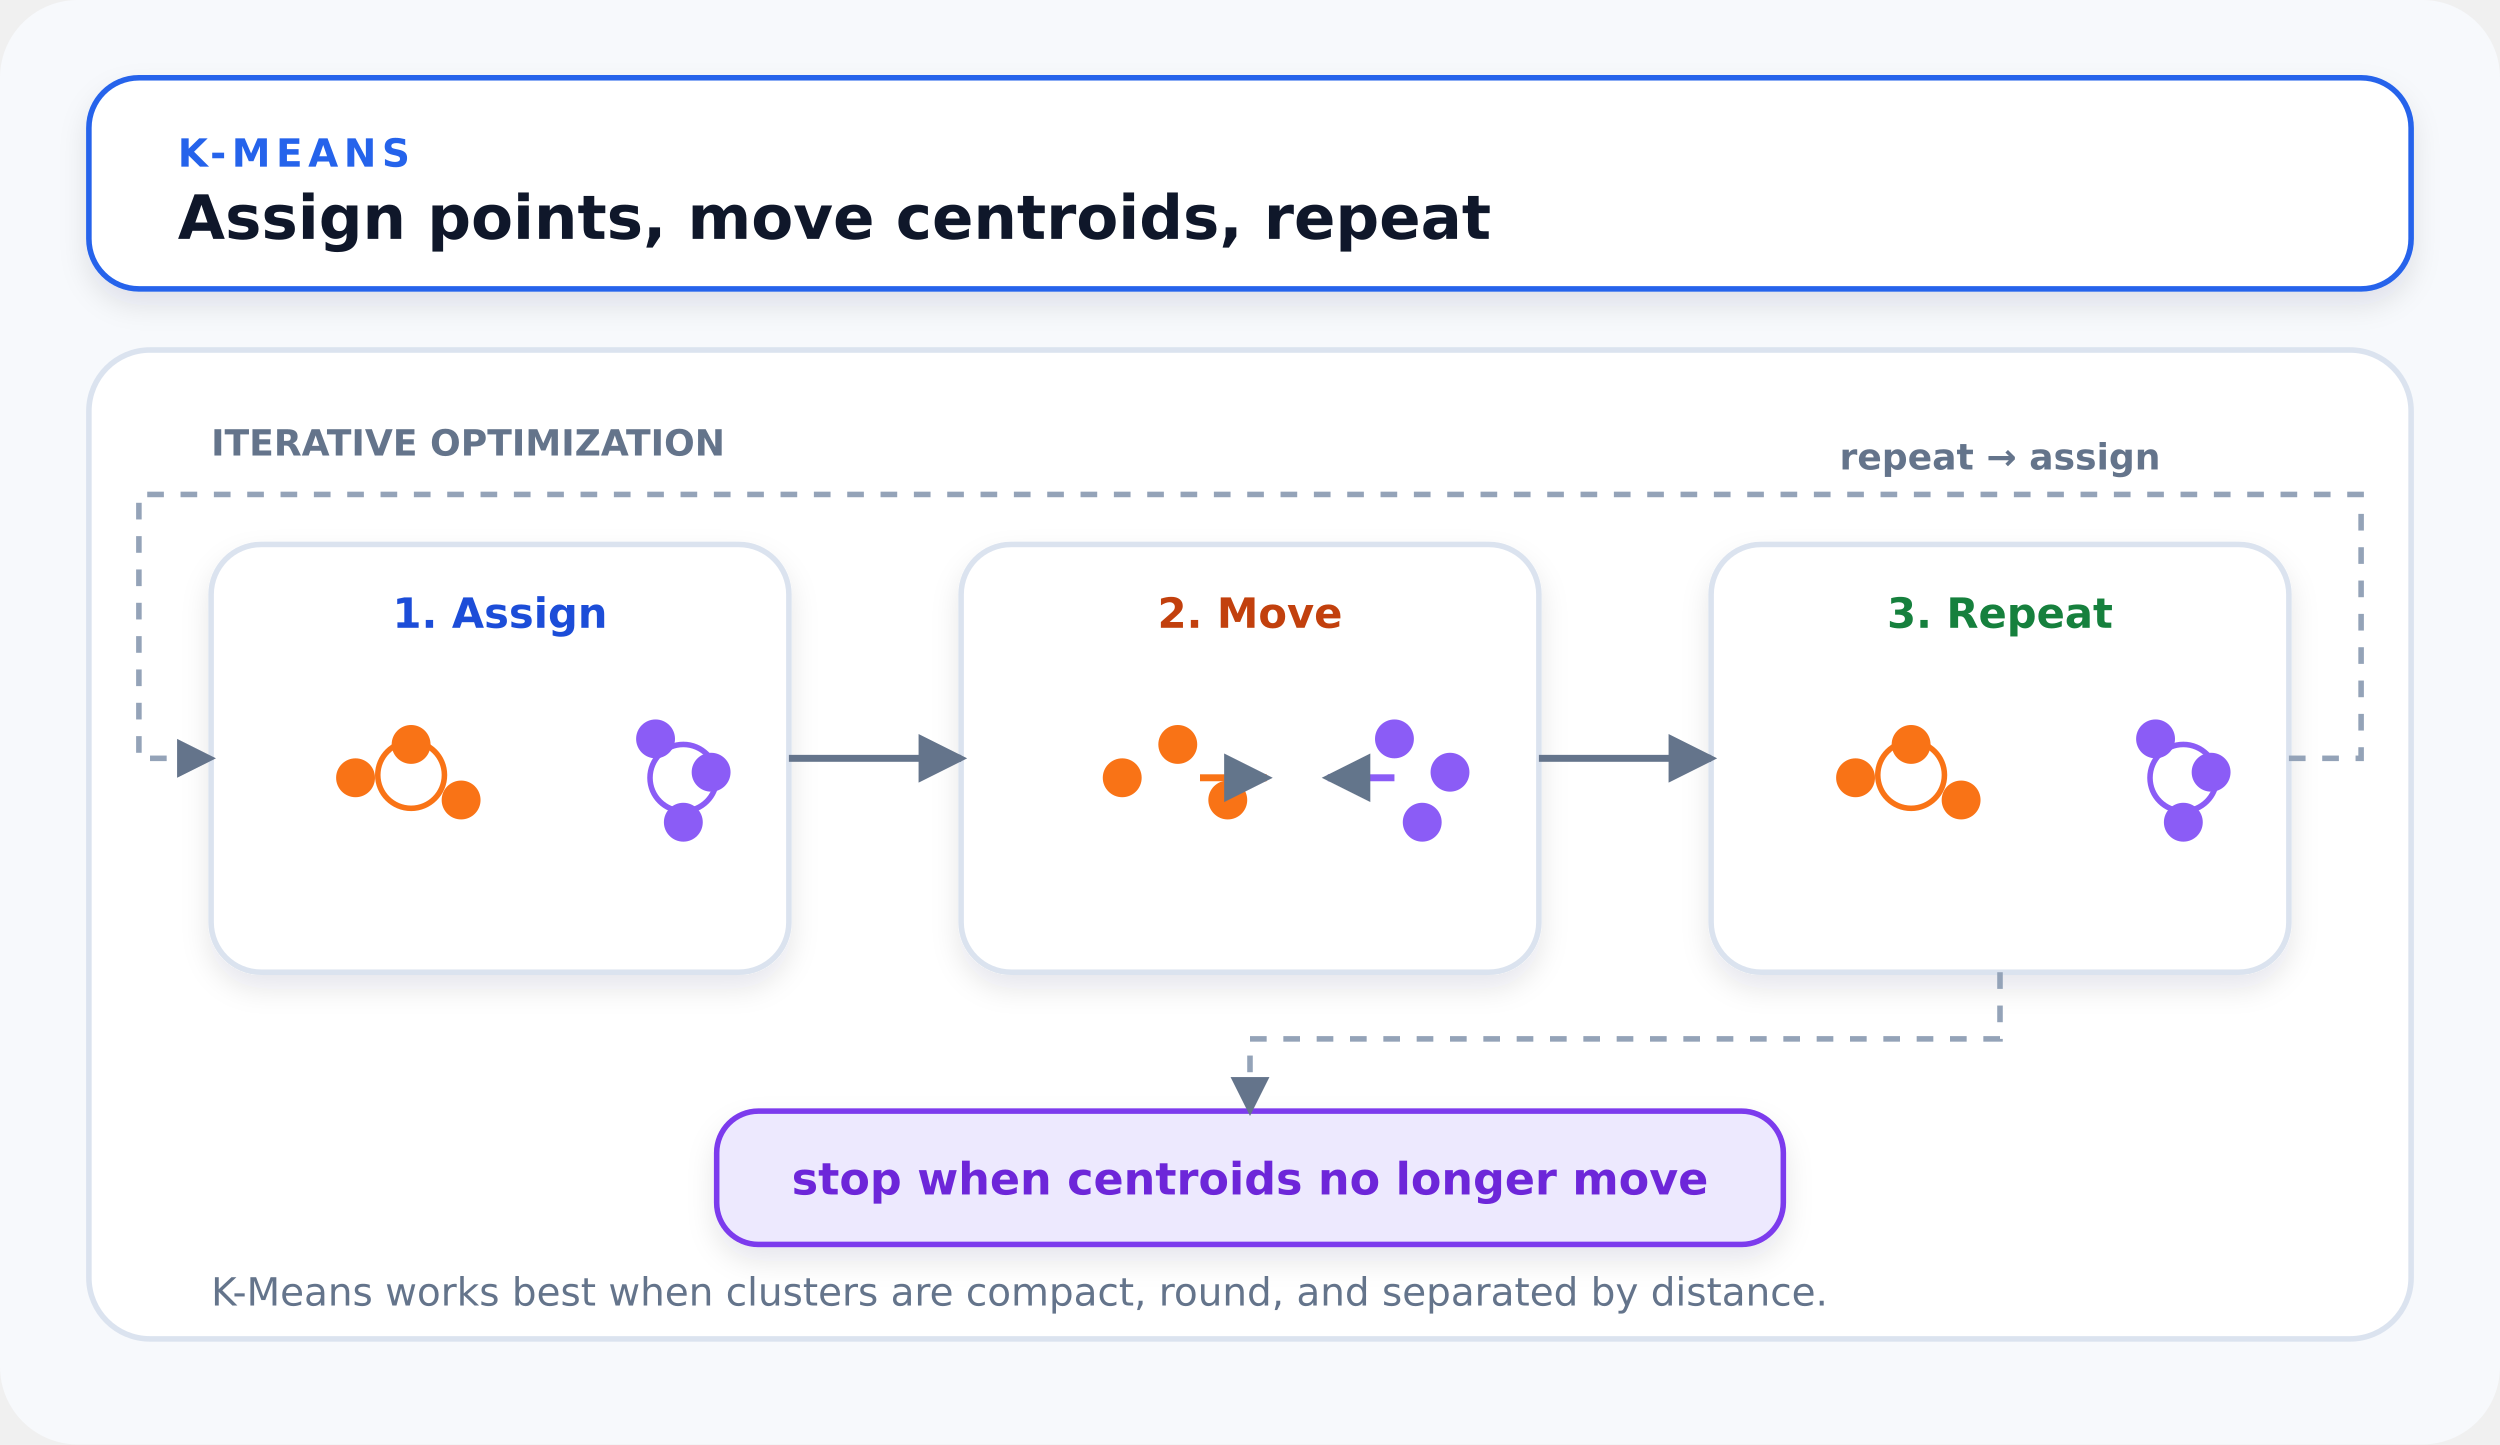
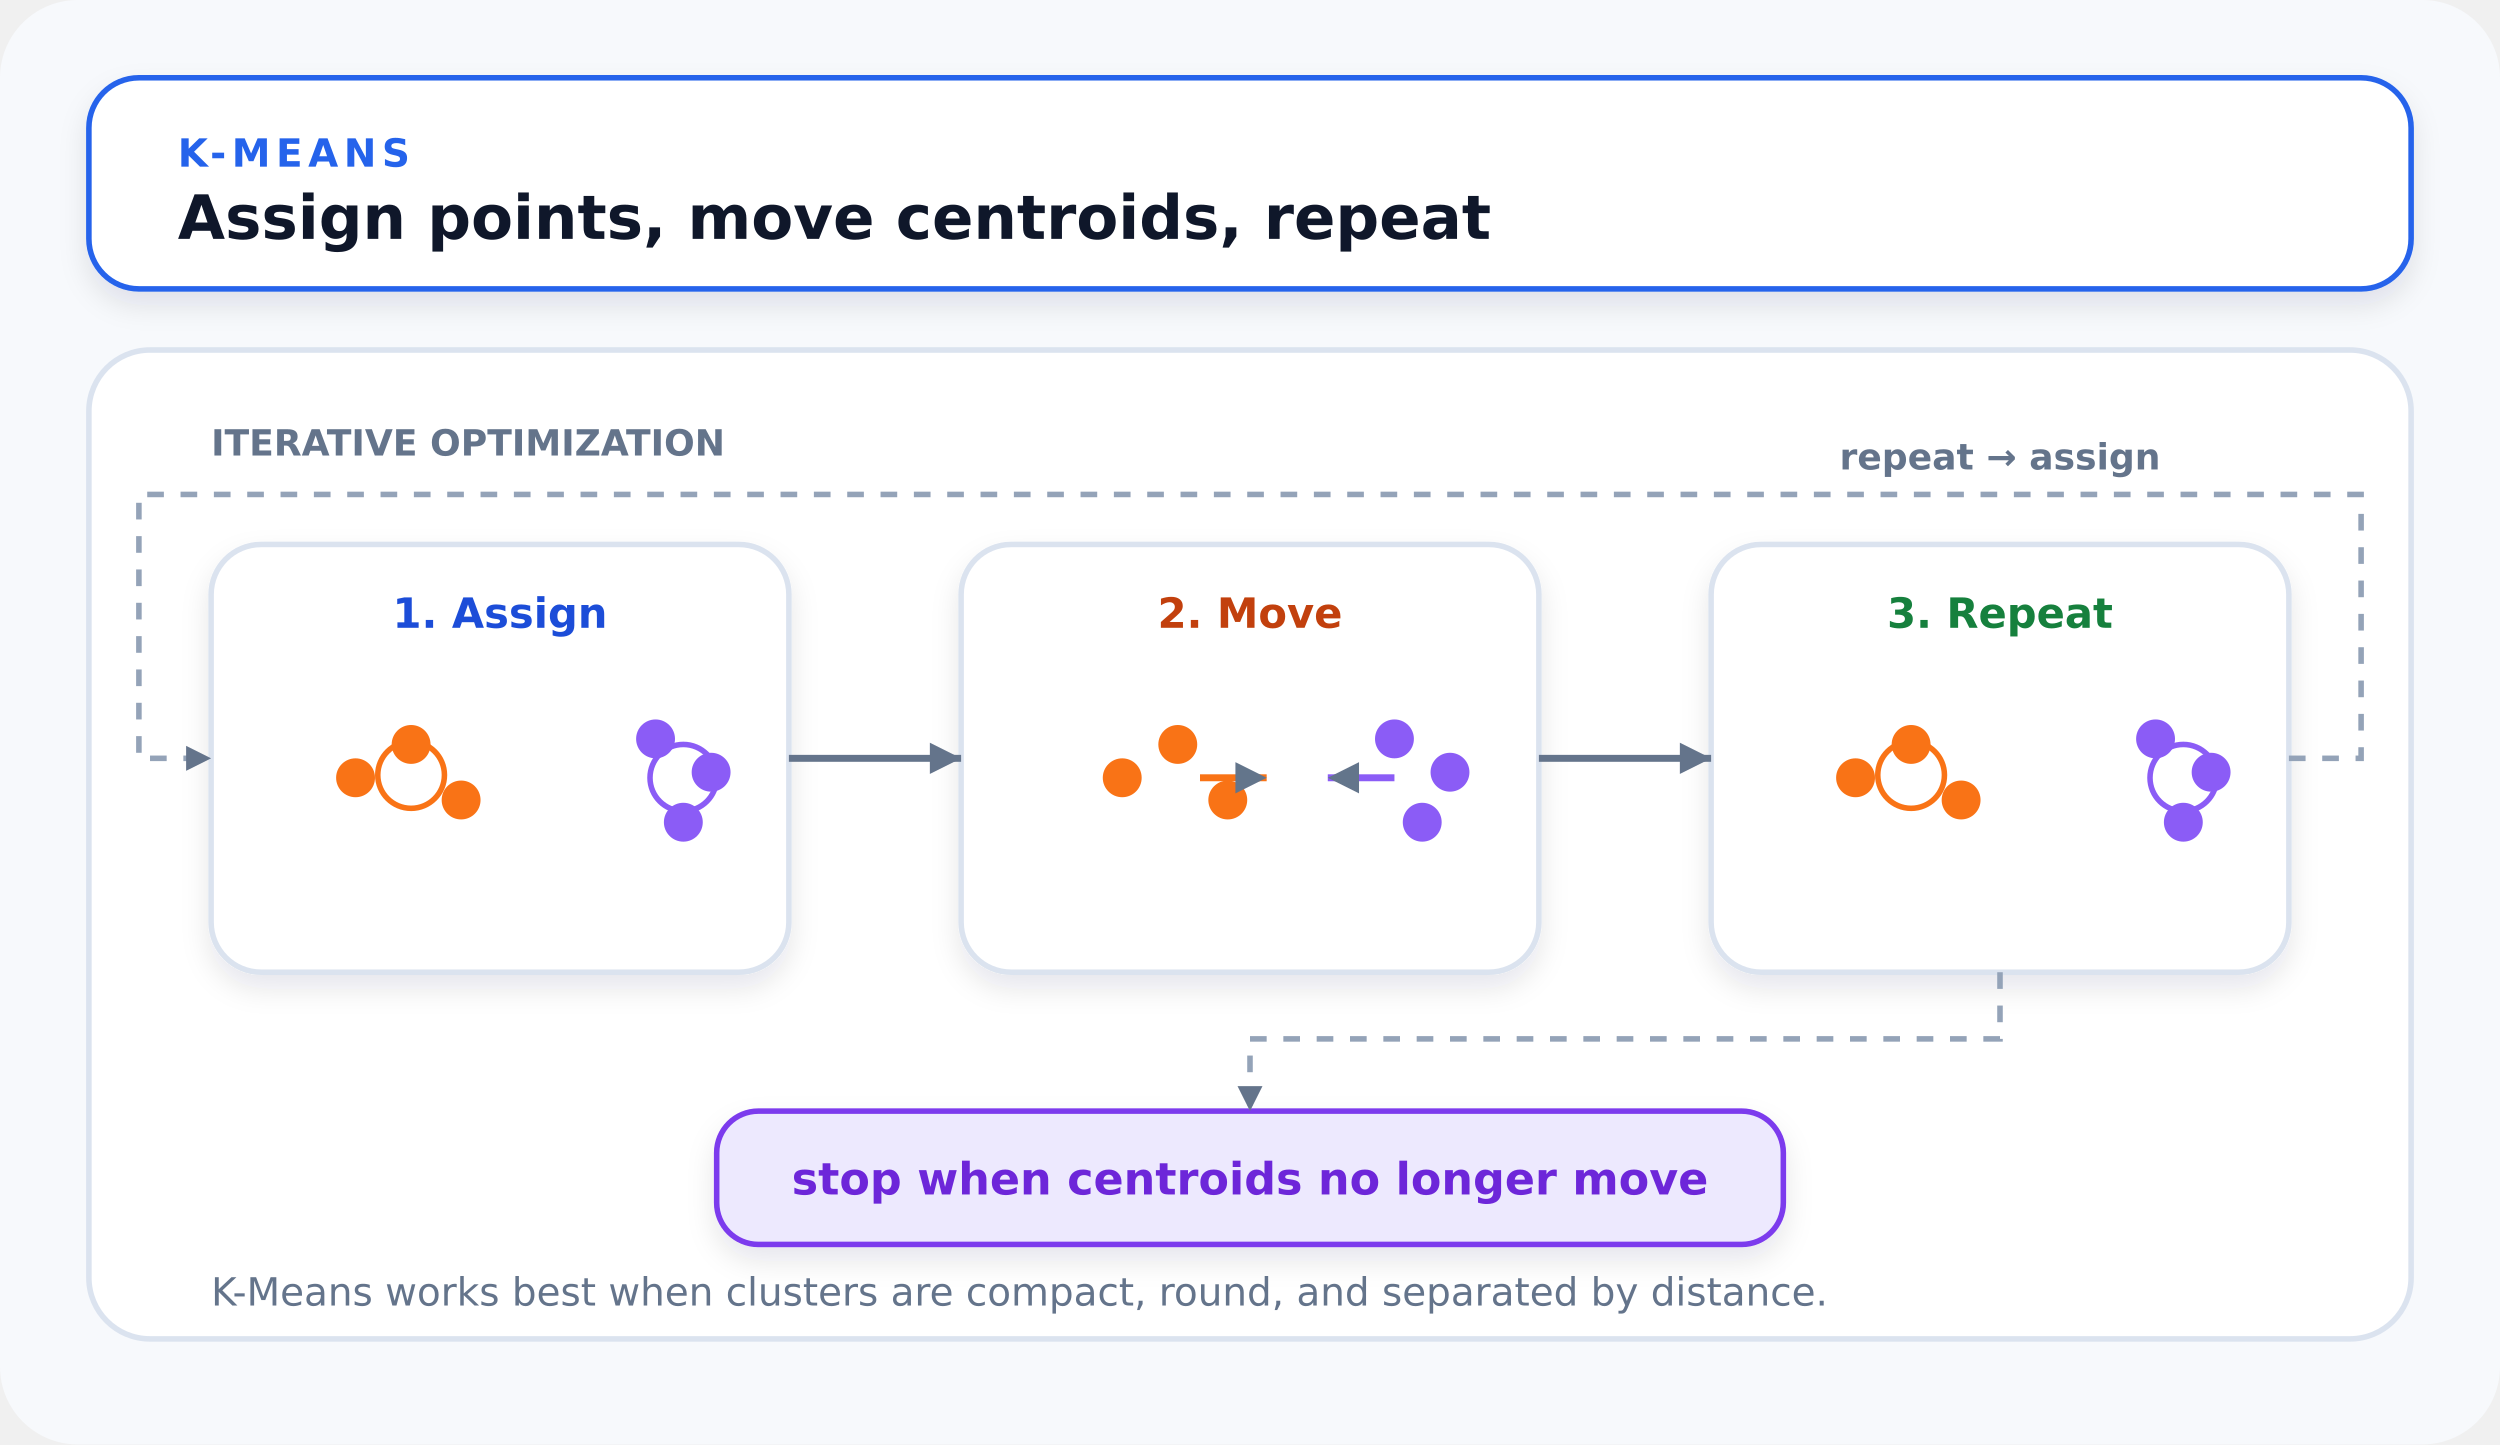
<svg xmlns="http://www.w3.org/2000/svg" viewBox="0 0 900 520" role="img" aria-label="K-Means alternates assigning points to the nearest centroid and moving centroids">
  <defs>
-     <marker id="arrow" viewBox="0 0 8 8" refX="7" refY="4" markerWidth="7" markerHeight="7" orient="auto">
+     <marker id="arrow" viewBox="0 0 8 8" refX="8" refY="4" markerWidth="4.5" markerHeight="4.5" markerUnits="strokeWidth" orient="auto">
      <path d="M0 0L8 4L0 8Z" fill="#64748b" />
    </marker>
    <filter id="shadow" x="-20%" y="-20%" width="140%" height="140%">
      <feDropShadow dx="0" dy="5" stdDeviation="5" flood-color="#0f172a" flood-opacity=".10" />
    </filter>
  </defs>
  <rect width="900" height="520" rx="28" fill="#f7f9fc" />
  <rect x="32" y="28" width="836" height="76" rx="18" fill="#fff" stroke="#2563eb" stroke-width="2" filter="url(#shadow)" />
  <text x="64" y="60" font-family="DejaVu Sans, sans-serif" font-size="14" letter-spacing="2" fill="#2563eb" font-weight="700">K-MEANS</text>
  <text x="64" y="86" font-family="DejaVu Sans, sans-serif" font-size="22" fill="#0f172a" font-weight="700">Assign points, move centroids, repeat</text>
  <rect x="32" y="126" width="836" height="356" rx="22" fill="#fff" stroke="#dbe3ef" stroke-width="2" />
  <text x="76" y="164" font-family="DejaVu Sans, sans-serif" font-size="13" fill="#64748b" font-weight="700">ITERATIVE OPTIMIZATION</text>
  <g filter="url(#shadow)">
    <rect x="76" y="196" width="208" height="154" rx="18" fill="#fff" stroke="#dbe3ef" stroke-width="2" />
    <rect x="346" y="196" width="208" height="154" rx="18" fill="#fff" stroke="#dbe3ef" stroke-width="2" />
    <rect x="616" y="196" width="208" height="154" rx="18" fill="#fff" stroke="#dbe3ef" stroke-width="2" />
    <text x="180" y="226" text-anchor="middle" font-family="DejaVu Sans, sans-serif" font-size="15" fill="#1d4ed8" font-weight="700">1. Assign</text>
    <text x="450" y="226" text-anchor="middle" font-family="DejaVu Sans, sans-serif" font-size="15" fill="#c2410c" font-weight="700">2. Move</text>
    <text x="720" y="226" text-anchor="middle" font-family="DejaVu Sans, sans-serif" font-size="15" fill="#15803d" font-weight="700">3. Repeat</text>
    <g transform="translate(92 238)">
      <circle cx="36" cy="42" r="7" fill="#f97316" />
      <circle cx="56" cy="30" r="7" fill="#f97316" />
      <circle cx="74" cy="50" r="7" fill="#f97316" />
      <circle cx="144" cy="28" r="7" fill="#8b5cf6" />
      <circle cx="164" cy="40" r="7" fill="#8b5cf6" />
      <circle cx="154" cy="58" r="7" fill="#8b5cf6" />
      <circle cx="56" cy="41" r="12" fill="none" stroke="#f97316" stroke-width="2" />
      <circle cx="154" cy="42" r="12" fill="none" stroke="#8b5cf6" stroke-width="2" />
    </g>
    <g transform="translate(362 238)">
      <circle cx="42" cy="42" r="7" fill="#f97316" />
      <circle cx="62" cy="30" r="7" fill="#f97316" />
      <circle cx="80" cy="50" r="7" fill="#f97316" />
      <circle cx="140" cy="28" r="7" fill="#8b5cf6" />
      <circle cx="160" cy="40" r="7" fill="#8b5cf6" />
      <circle cx="150" cy="58" r="7" fill="#8b5cf6" />
      <path d="M70 42h24" stroke="#f97316" stroke-width="2.5" marker-end="url(#arrow)" />
      <path d="M140 42h-24" stroke="#8b5cf6" stroke-width="2.5" marker-end="url(#arrow)" />
    </g>
    <g transform="translate(632 238)">
      <circle cx="36" cy="42" r="7" fill="#f97316" />
      <circle cx="56" cy="30" r="7" fill="#f97316" />
      <circle cx="74" cy="50" r="7" fill="#f97316" />
      <circle cx="144" cy="28" r="7" fill="#8b5cf6" />
      <circle cx="164" cy="40" r="7" fill="#8b5cf6" />
      <circle cx="154" cy="58" r="7" fill="#8b5cf6" />
      <circle cx="56" cy="41" r="12" fill="none" stroke="#f97316" stroke-width="2" />
      <circle cx="154" cy="42" r="12" fill="none" stroke="#8b5cf6" stroke-width="2" />
    </g>
    <rect x="258" y="400" width="384" height="48" rx="15" fill="#ede9fe" stroke="#7c3aed" stroke-width="2" />
    <text x="450" y="430" text-anchor="middle" font-family="DejaVu Sans, sans-serif" font-size="16" fill="#6d28d9" font-weight="700">stop when centroids no longer move</text>
  </g>
  <path d="M284 273H346" fill="none" stroke="#64748b" stroke-width="2.5" marker-end="url(#arrow)" />
  <path d="M554 273H616" fill="none" stroke="#64748b" stroke-width="2.5" marker-end="url(#arrow)" />
  <path d="M824 273H850V178H50V273H76" fill="none" stroke="#94a3b8" stroke-width="2" stroke-dasharray="6 6" marker-end="url(#arrow)" />
  <text x="720" y="169" text-anchor="middle" font-family="DejaVu Sans, sans-serif" font-size="13" fill="#64748b" font-weight="700">repeat → assign</text>
  <path d="M720 350V374H450V400" fill="none" stroke="#94a3b8" stroke-width="2" stroke-dasharray="6 6" marker-end="url(#arrow)" />
  <text x="76" y="470" font-family="DejaVu Sans, sans-serif" font-size="14" fill="#64748b">K-Means works best when clusters are compact, round, and separated by distance.</text>
</svg>
